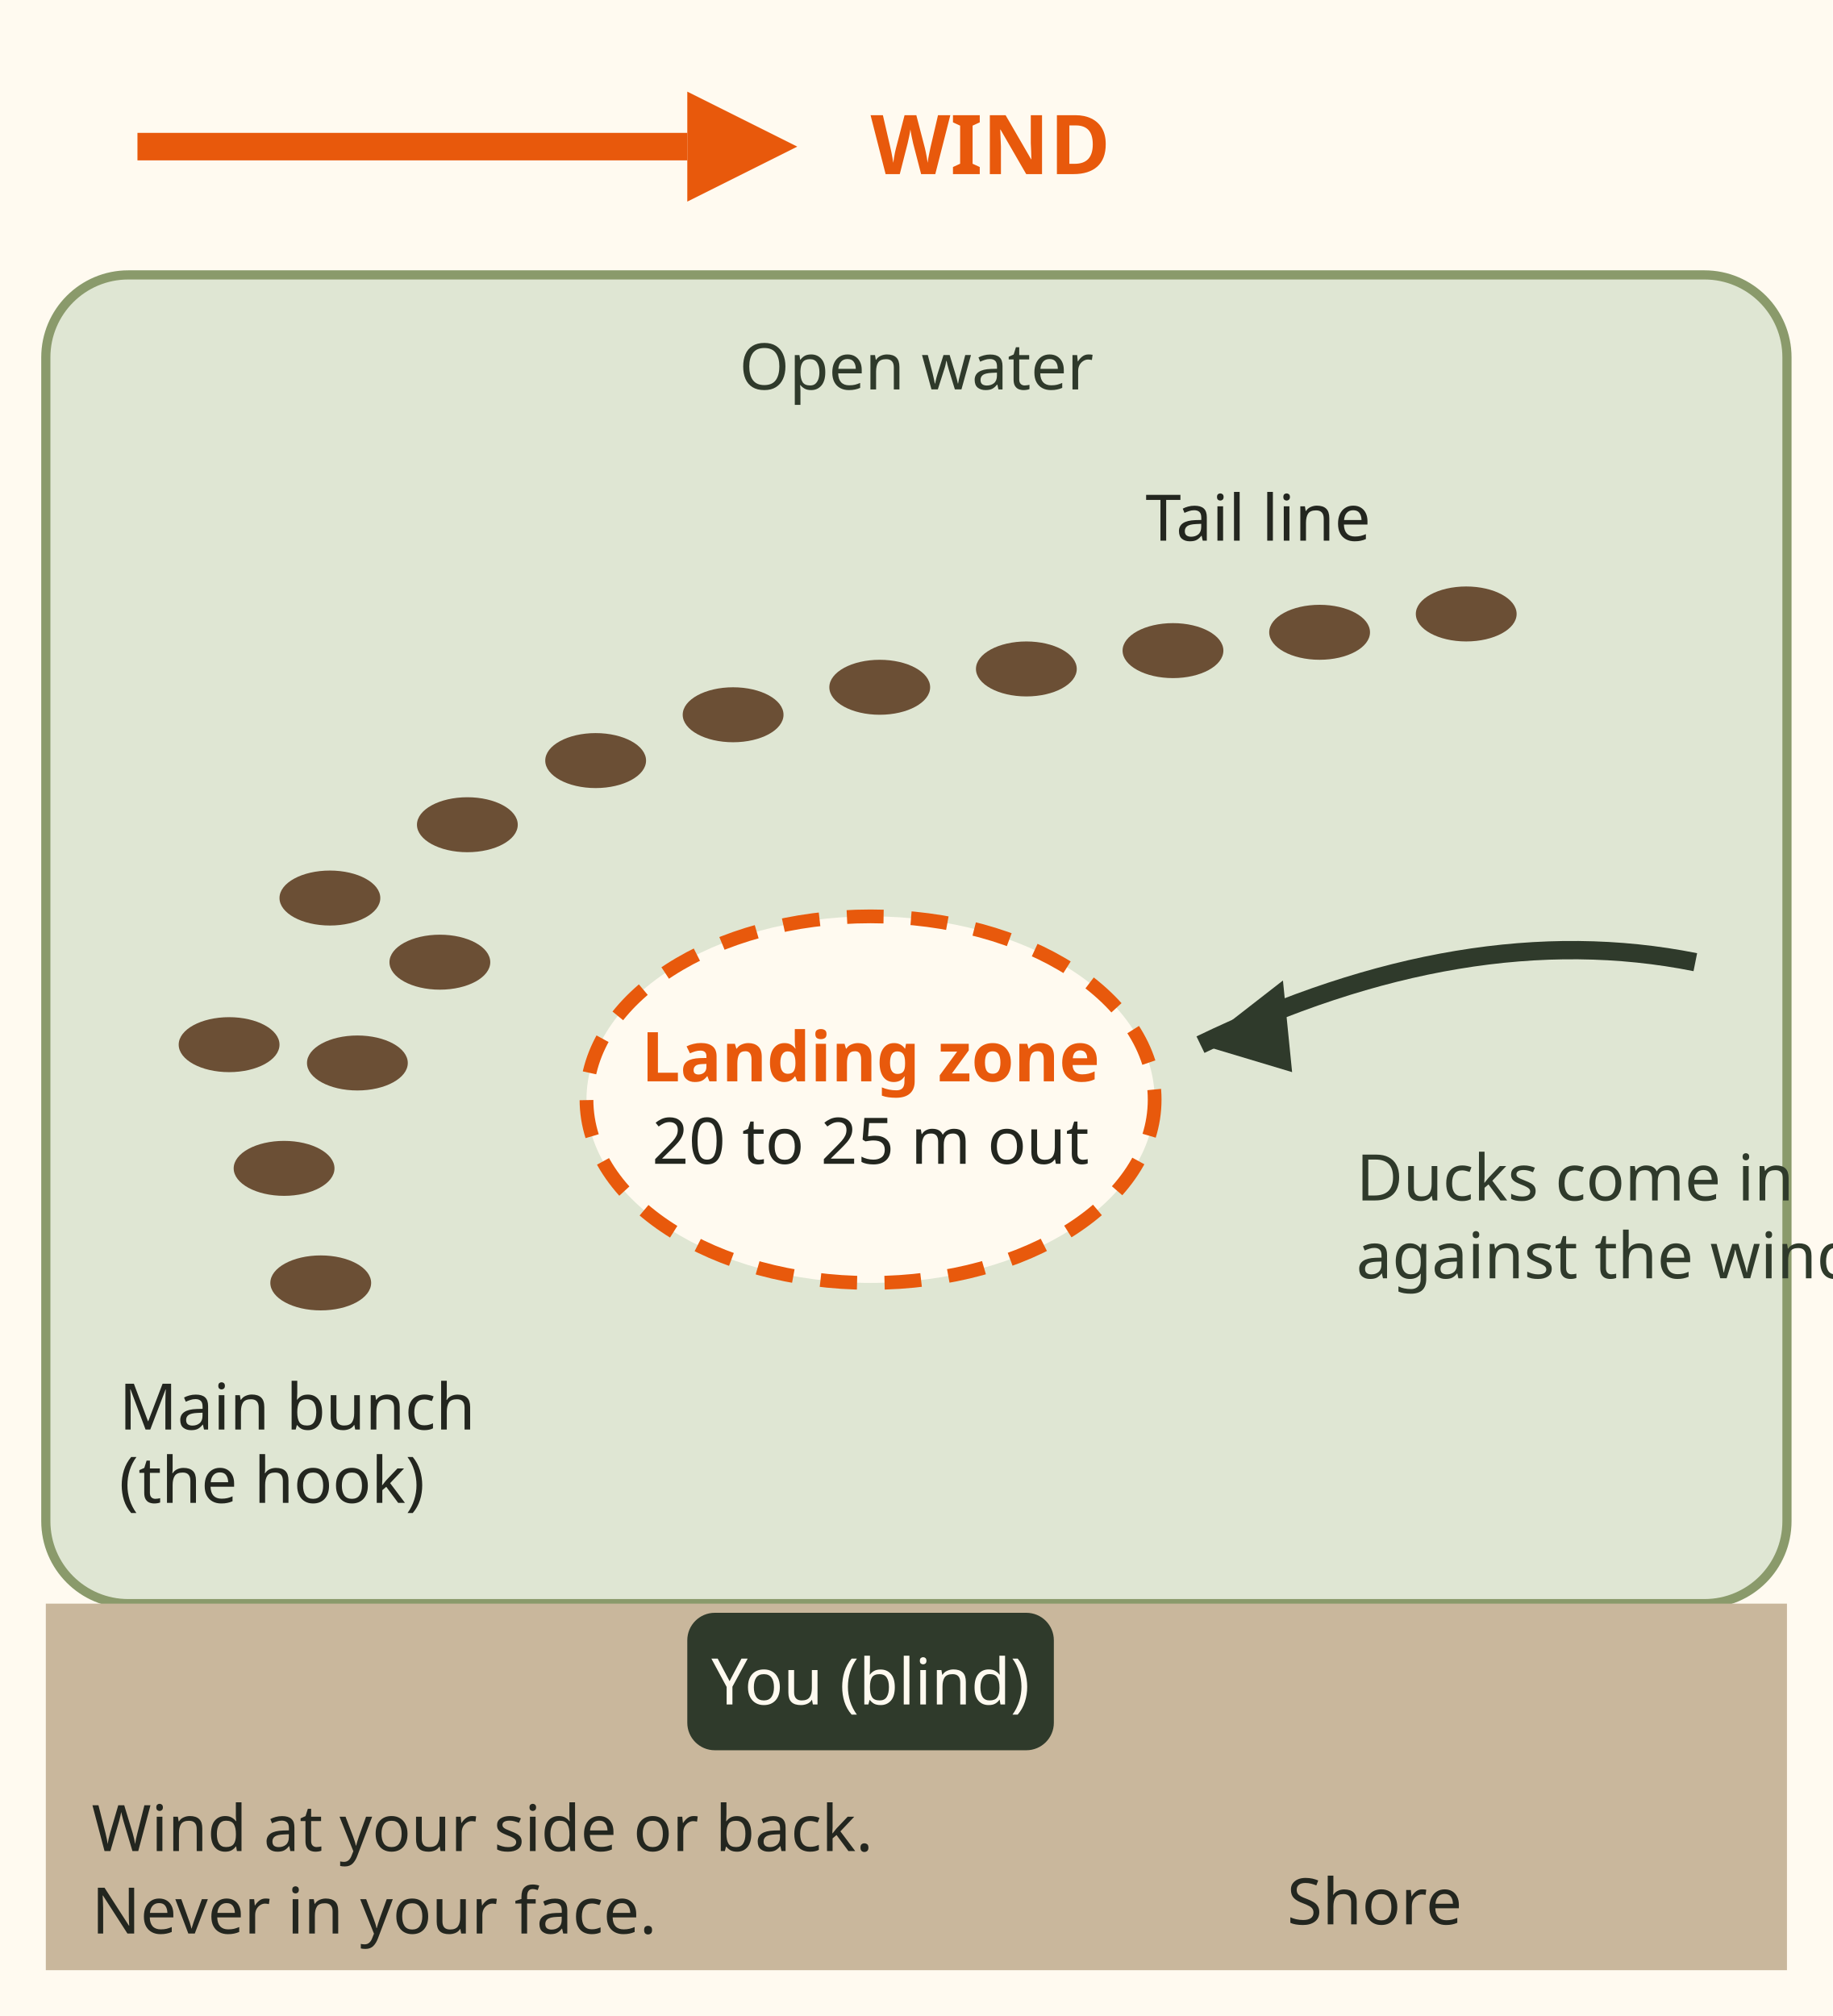
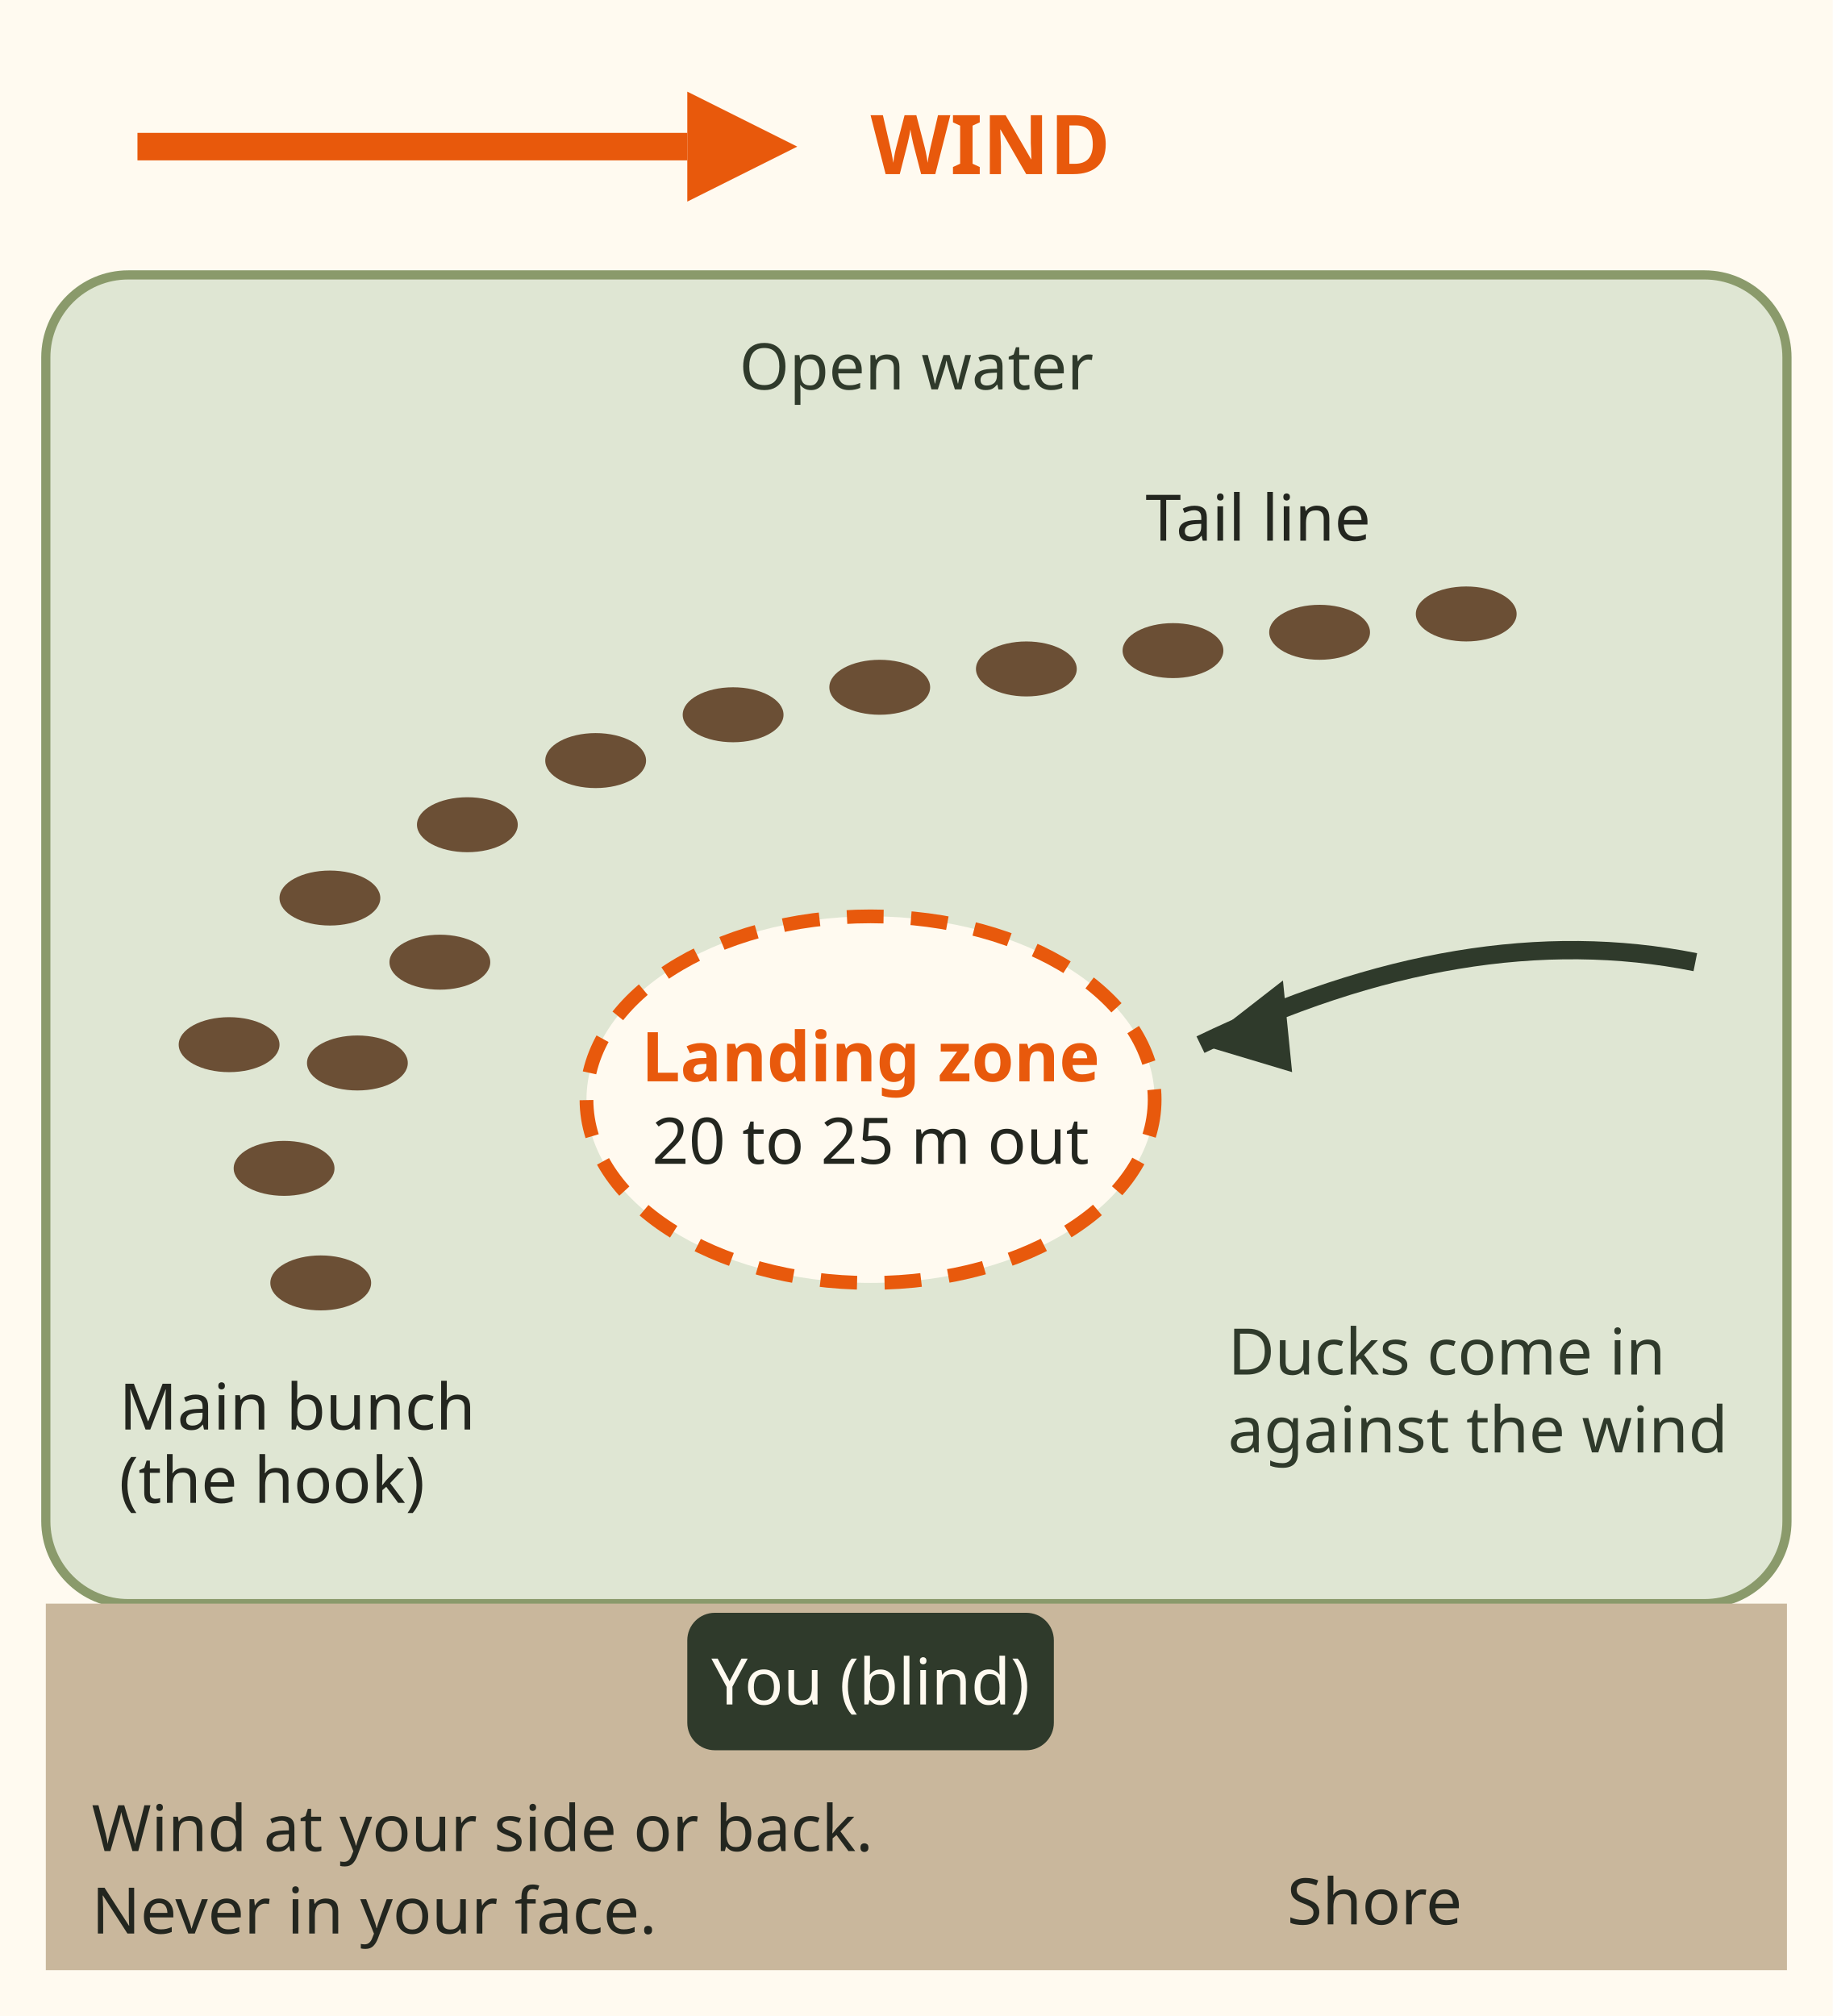
<svg xmlns="http://www.w3.org/2000/svg" viewBox="0 0 400 440" role="img" aria-label="J hook decoy spread: wind blows from left to right, the main bunch of decoys sits upwind beside the blind, a tail line trails downwind, ducks fly in against the wind and land in the open pocket in front of the blind.">
  <rect x="0" y="0" width="400" height="440" fill="#fffaf0" />
  <rect x="10" y="60" width="380" height="290" rx="18" fill="#dfe6d3" stroke="#8a9a6b" stroke-width="2" />
  <text x="200" y="85" font-family="sans-serif" font-size="14" fill="#2f3a2b" text-anchor="middle">Open water</text>
  <g>
    <line x1="30" y1="32" x2="150" y2="32" stroke="#e8590c" stroke-width="6" fill="none" />
    <polygon points="150,20 174,32 150,44" fill="#e8590c" />
    <text x="190" y="38" font-family="sans-serif" font-size="18" font-weight="bold" fill="#e8590c">WIND</text>
  </g>
  <g fill="#6b4f35">
    <ellipse cx="70" cy="280" rx="11" ry="6" />
    <ellipse cx="62" cy="255" rx="11" ry="6" />
    <ellipse cx="78" cy="232" rx="11" ry="6" />
    <ellipse cx="96" cy="210" rx="11" ry="6" />
    <ellipse cx="50" cy="228" rx="11" ry="6" />
    <ellipse cx="72" cy="196" rx="11" ry="6" />
    <ellipse cx="102" cy="180" rx="11" ry="6" />
    <ellipse cx="130" cy="166" rx="11" ry="6" />
    <ellipse cx="160" cy="156" rx="11" ry="6" />
    <ellipse cx="192" cy="150" rx="11" ry="6" />
    <ellipse cx="224" cy="146" rx="11" ry="6" />
    <ellipse cx="256" cy="142" rx="11" ry="6" />
    <ellipse cx="288" cy="138" rx="11" ry="6" />
    <ellipse cx="320" cy="134" rx="11" ry="6" />
  </g>
  <text x="26" y="312" font-family="sans-serif" font-size="14" fill="#23261f">Main bunch</text>
  <text x="26" y="328" font-family="sans-serif" font-size="14" fill="#23261f">(the hook)</text>
  <text x="250" y="118" font-family="sans-serif" font-size="14" fill="#23261f">Tail line</text>
  <ellipse cx="190" cy="240" rx="62" ry="40" fill="#fffaf0" stroke="#e8590c" stroke-width="3" stroke-dasharray="8 6" />
  <text x="190" y="236" font-family="sans-serif" font-size="15" font-weight="bold" fill="#e8590c" text-anchor="middle">Landing zone</text>
  <text x="190" y="254" font-family="sans-serif" font-size="14" fill="#23261f" text-anchor="middle">20 to 25 m out</text>
  <g>
    <path d="M370 210 Q 320 200 262 228" stroke="#2f3a2b" stroke-width="4" fill="none" />
    <polygon points="262,228 280,214 282,234" fill="#2f3a2b" />
-     <text x="296" y="262" font-family="sans-serif" font-size="14" fill="#2f3a2b">Ducks come in</text>
-     <text x="296" y="279" font-family="sans-serif" font-size="14" fill="#2f3a2b">against the wind</text>
+     <text x="268" y="300" font-family="sans-serif" font-size="14" fill="#2f3a2b">Ducks come in</text>
+     <text x="268" y="317" font-family="sans-serif" font-size="14" fill="#2f3a2b">against the wind</text>
  </g>
  <rect x="10" y="350" width="380" height="80" fill="#c9b79c" />
  <text x="300" y="420" font-family="sans-serif" font-size="14" fill="#23261f" text-anchor="middle">Shore</text>
  <rect x="150" y="352" width="80" height="30" rx="6" fill="#2f3a2b" />
  <text x="190" y="372" font-family="sans-serif" font-size="14" fill="#fffaf0" text-anchor="middle">You (blind)</text>
  <text x="20" y="404" font-family="sans-serif" font-size="14" fill="#23261f">Wind at your side or back.</text>
  <text x="20" y="422" font-family="sans-serif" font-size="14" fill="#23261f">Never in your face.</text>
</svg>
